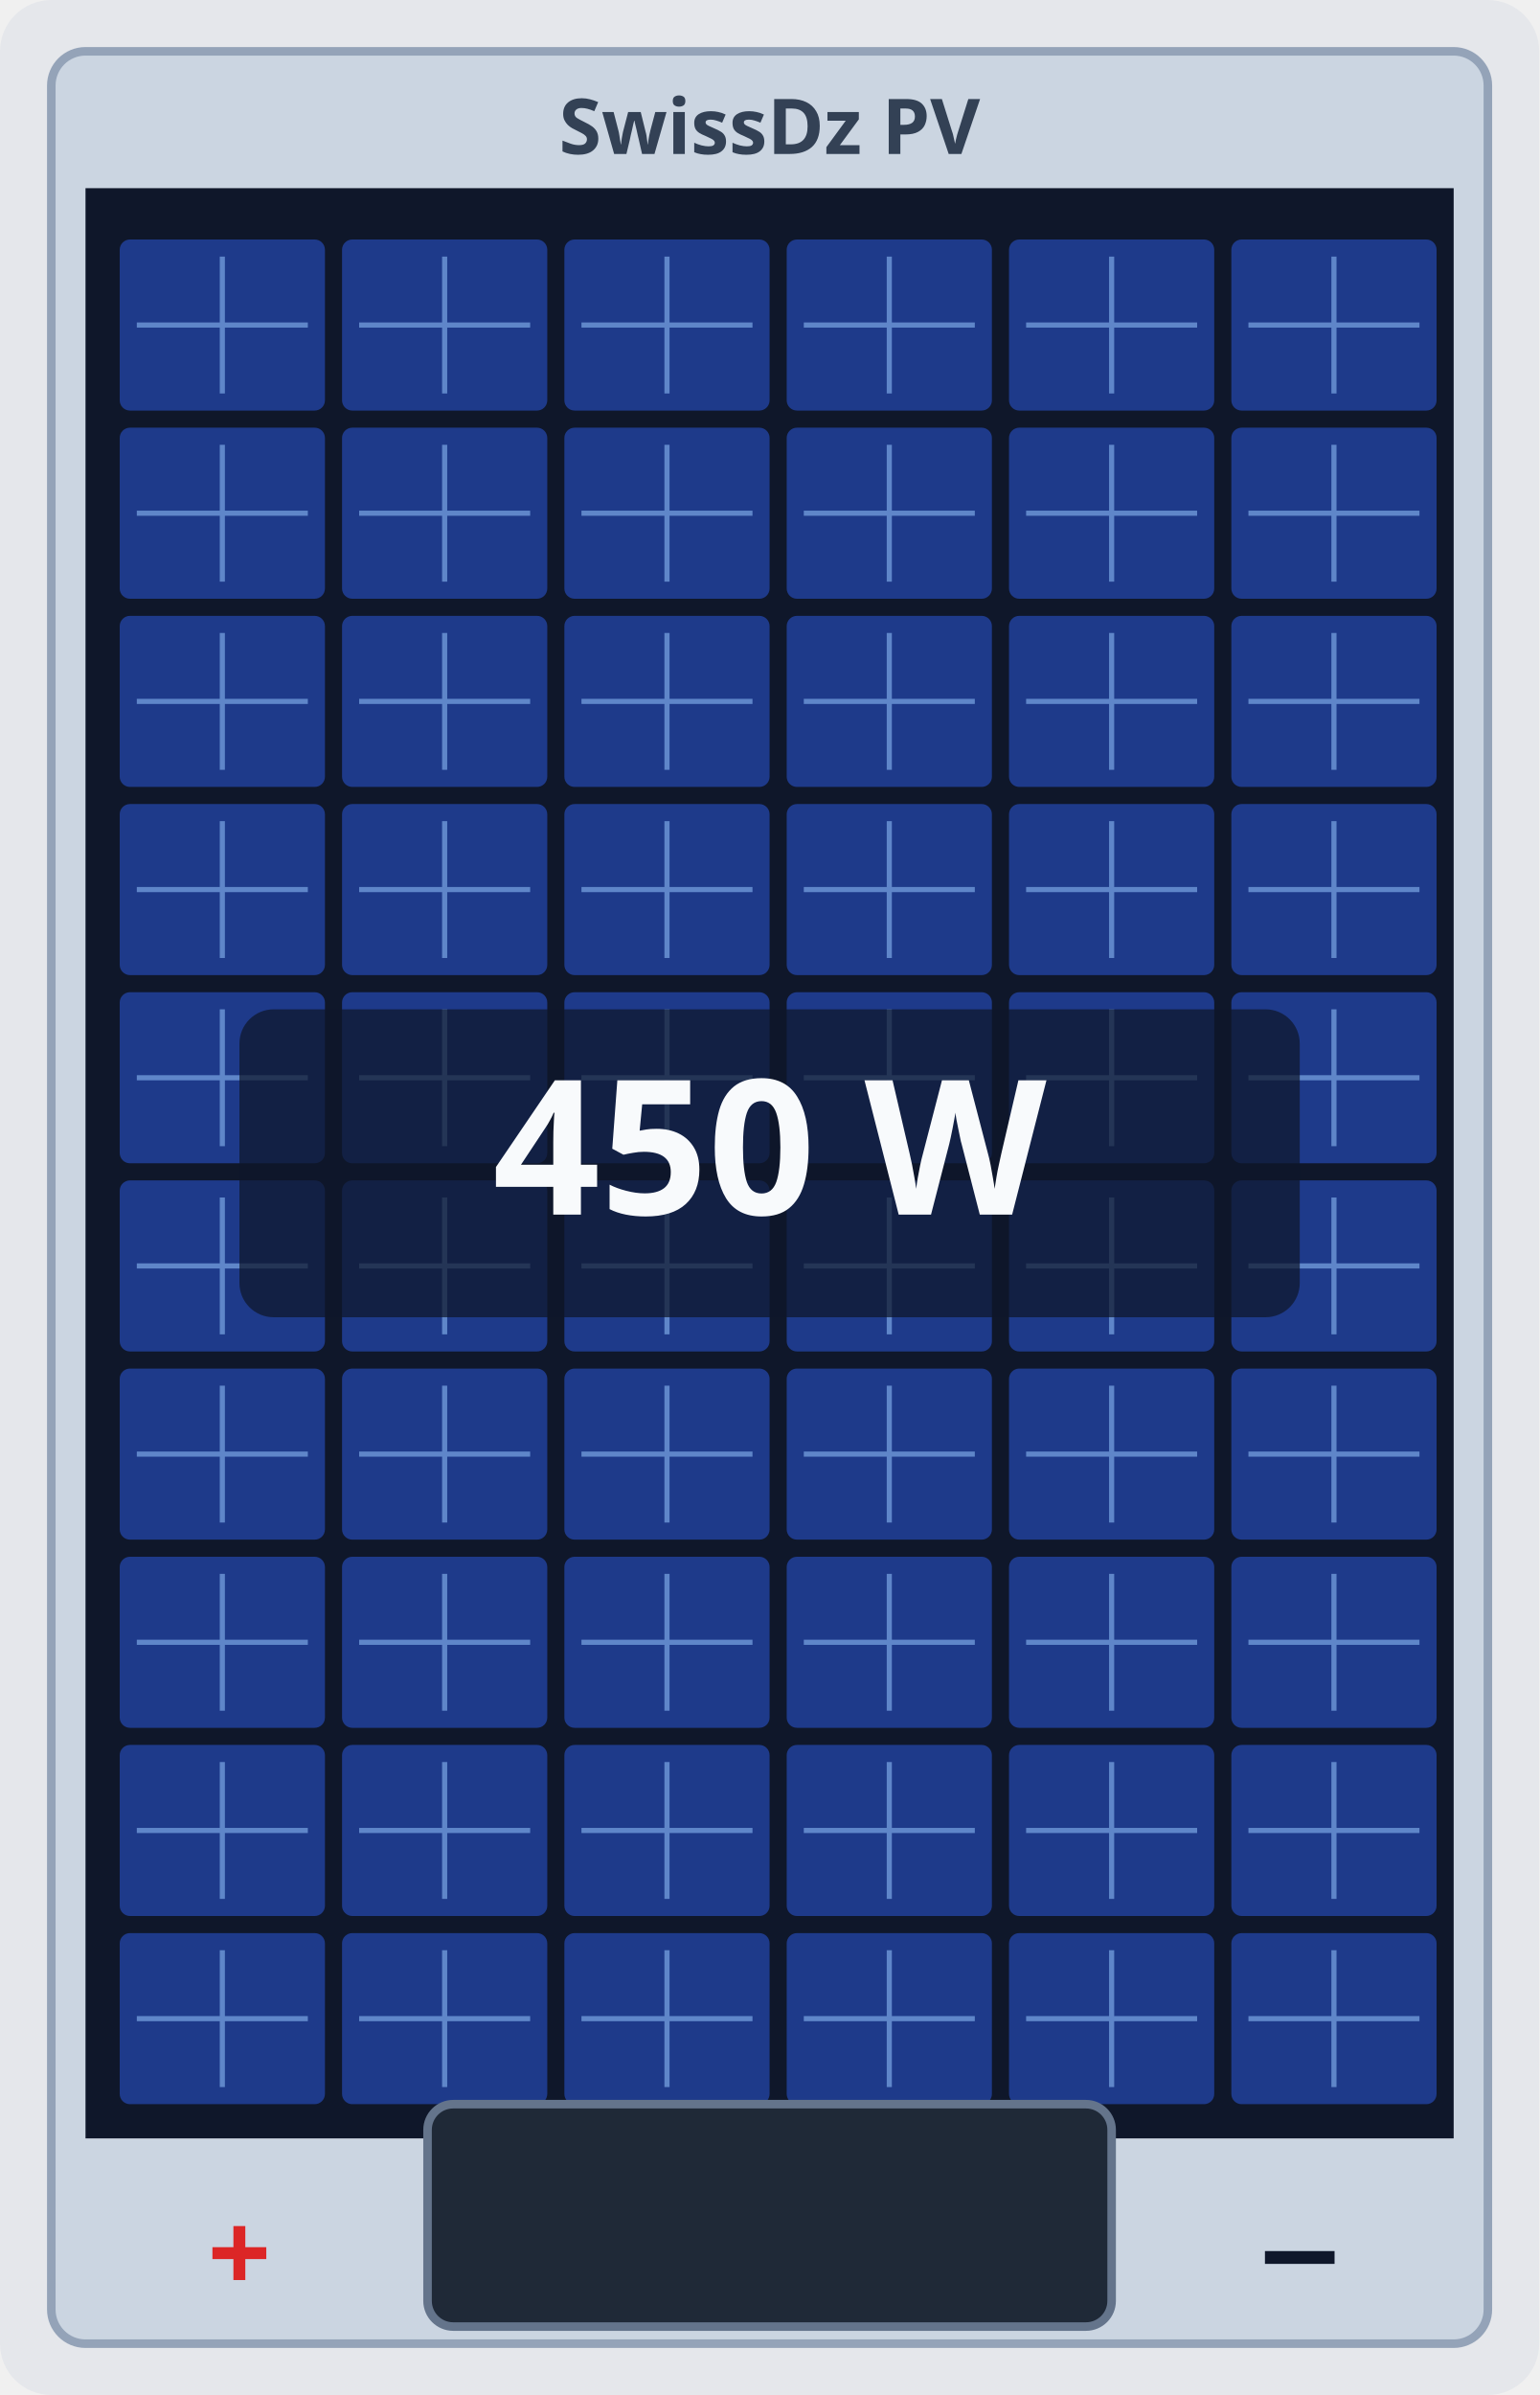
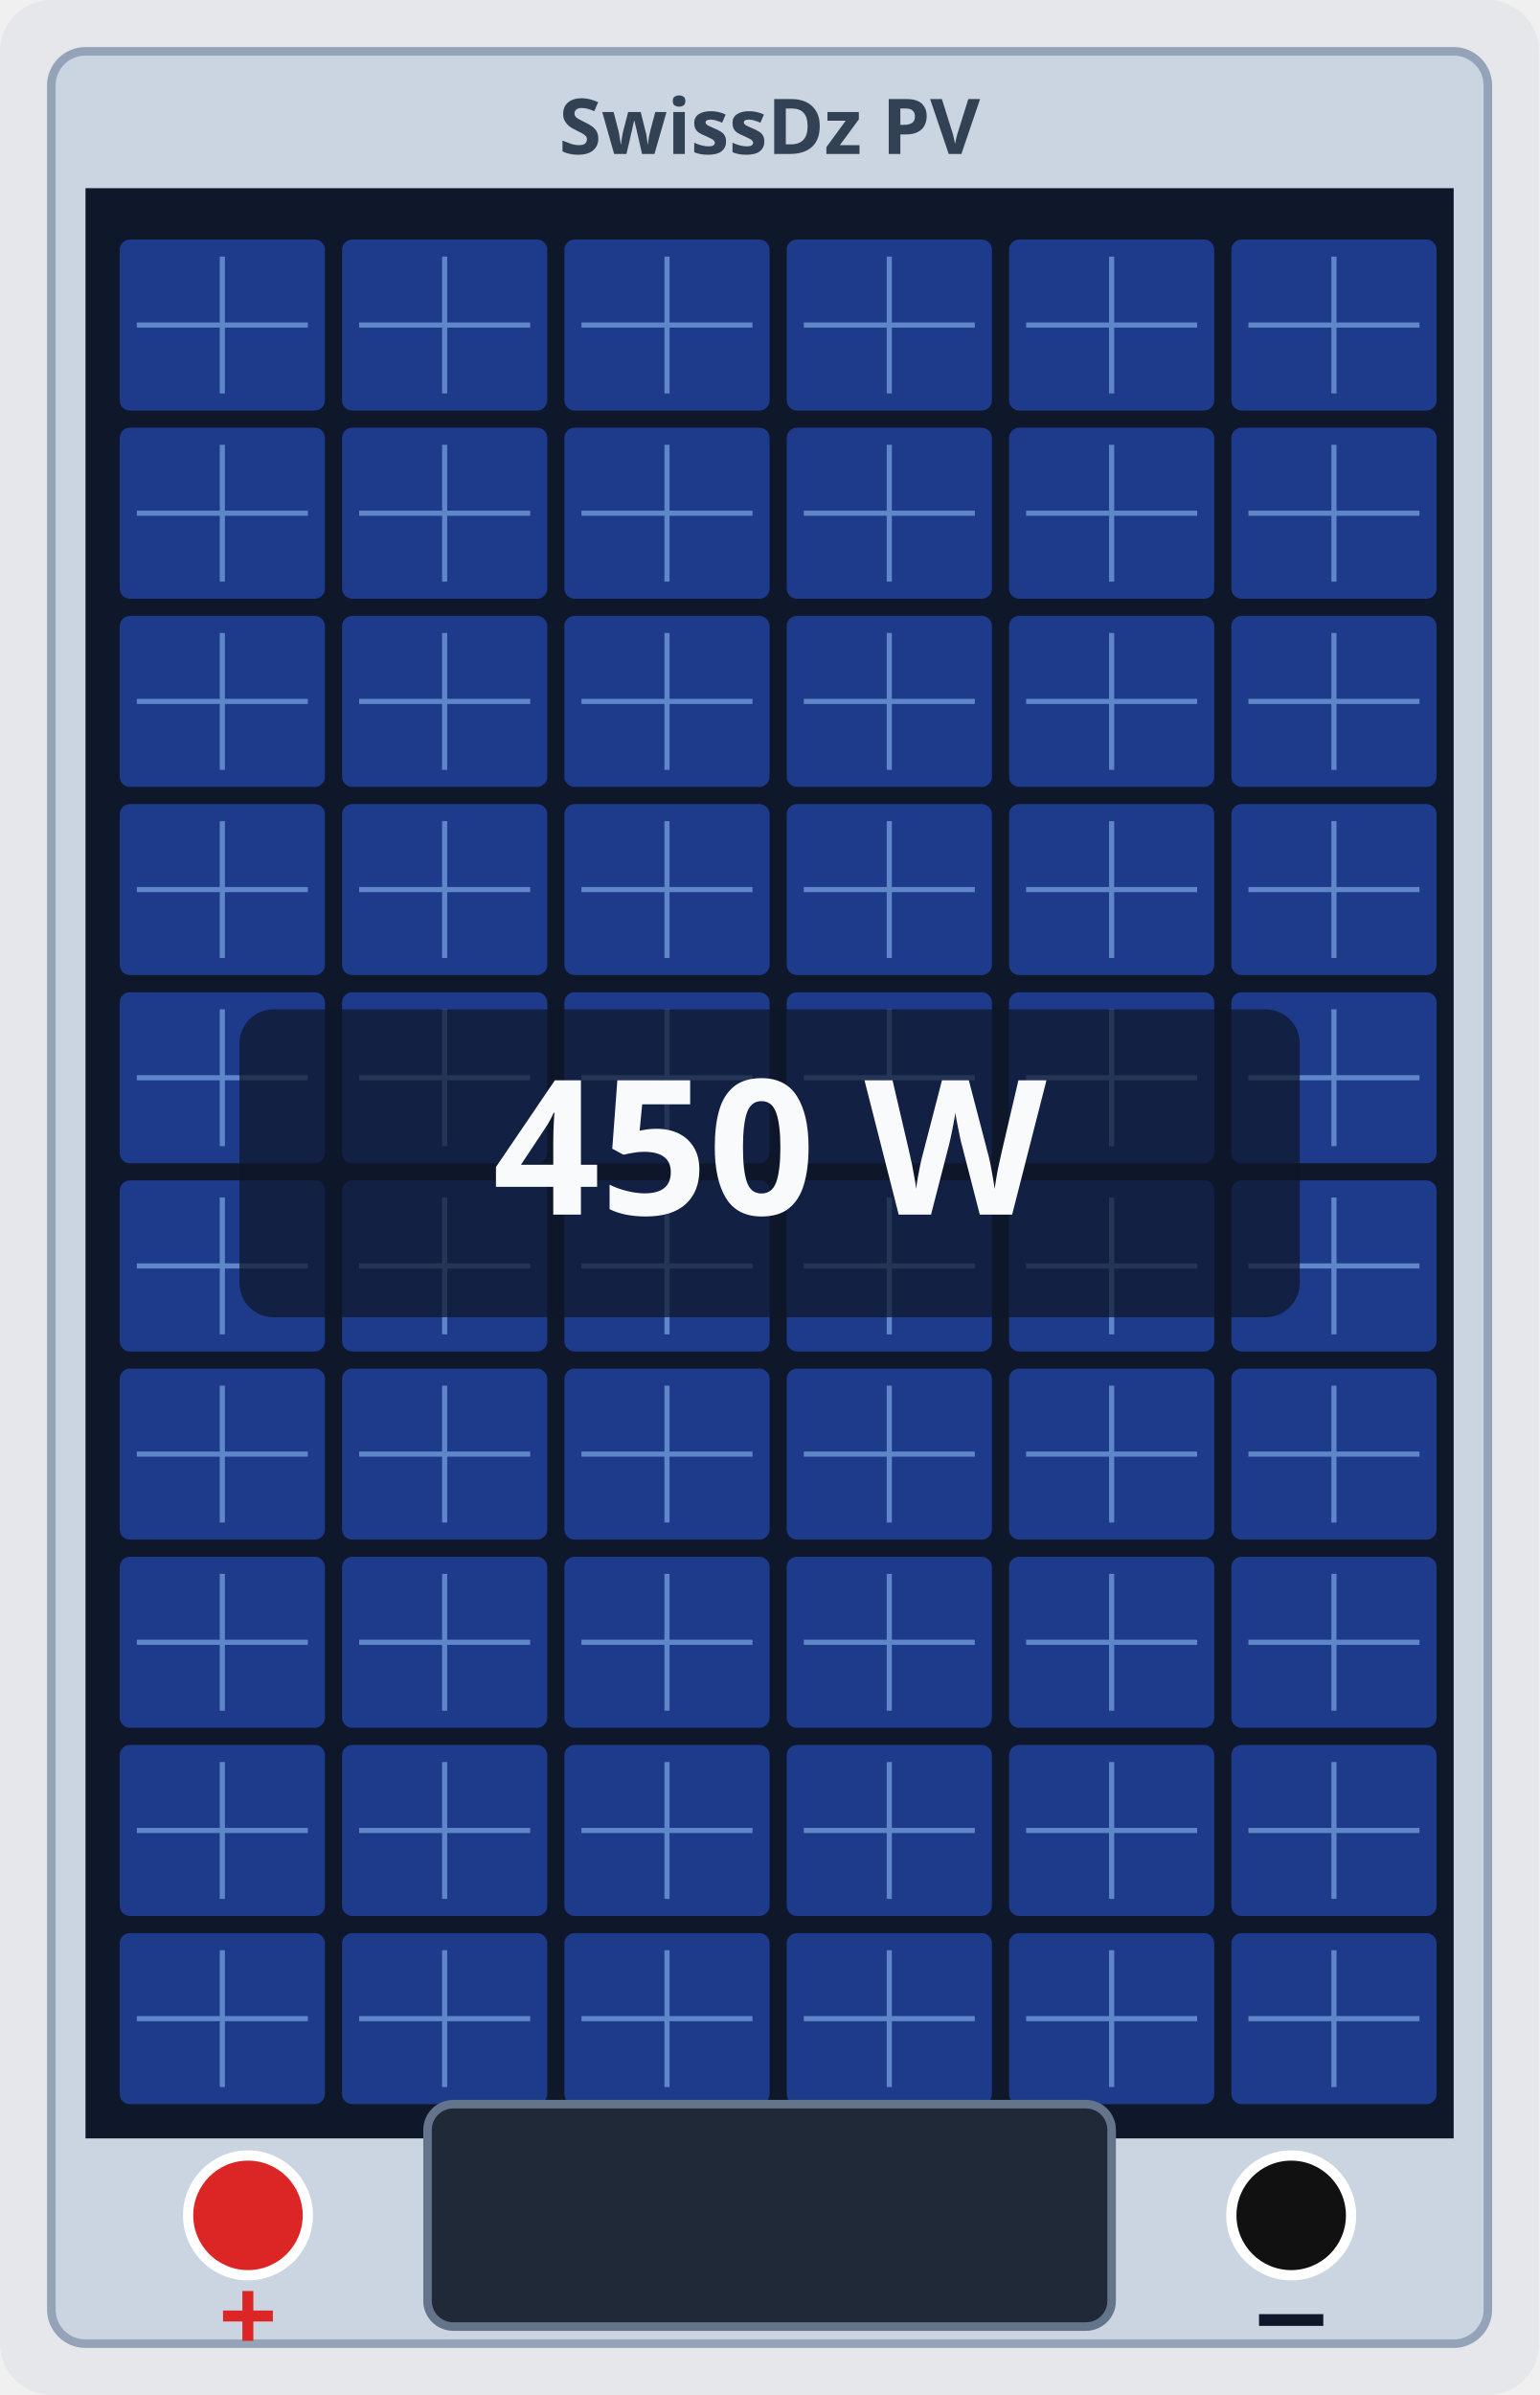
<svg xmlns="http://www.w3.org/2000/svg" viewBox="0 0 180 280">
  <rect width="180" height="280" rx="6" fill="#e5e7eb" />
  <rect x="6" y="6" width="168" height="268" rx="4" fill="#cbd5e1" stroke="#94a3b8" />
  <rect x="10" y="22" width="160" height="228" fill="#0f172a" />
  <rect x="14" y="28" width="24" height="20" rx="1.2" fill="#1e3a8a" />
  <path d="M16 38.0 H36 M26.0 30 V46" stroke="#93c5fd" stroke-width="0.6" opacity=".55" />
  <rect x="40" y="28" width="24" height="20" rx="1.2" fill="#1e3a8a" />
  <path d="M42 38.0 H62 M52.0 30 V46" stroke="#93c5fd" stroke-width="0.6" opacity=".55" />
  <rect x="66" y="28" width="24" height="20" rx="1.2" fill="#1e3a8a" />
  <path d="M68 38.0 H88 M78.0 30 V46" stroke="#93c5fd" stroke-width="0.6" opacity=".55" />
  <rect x="92" y="28" width="24" height="20" rx="1.2" fill="#1e3a8a" />
  <path d="M94 38.0 H114 M104.0 30 V46" stroke="#93c5fd" stroke-width="0.6" opacity=".55" />
  <rect x="118" y="28" width="24" height="20" rx="1.2" fill="#1e3a8a" />
  <path d="M120 38.0 H140 M130.0 30 V46" stroke="#93c5fd" stroke-width="0.6" opacity=".55" />
  <rect x="144" y="28" width="24" height="20" rx="1.2" fill="#1e3a8a" />
  <path d="M146 38.0 H166 M156.0 30 V46" stroke="#93c5fd" stroke-width="0.6" opacity=".55" />
  <rect x="14" y="50" width="24" height="20" rx="1.2" fill="#1e3a8a" />
  <path d="M16 60.0 H36 M26.0 52 V68" stroke="#93c5fd" stroke-width="0.6" opacity=".55" />
  <rect x="40" y="50" width="24" height="20" rx="1.2" fill="#1e3a8a" />
  <path d="M42 60.0 H62 M52.0 52 V68" stroke="#93c5fd" stroke-width="0.6" opacity=".55" />
  <rect x="66" y="50" width="24" height="20" rx="1.2" fill="#1e3a8a" />
  <path d="M68 60.0 H88 M78.0 52 V68" stroke="#93c5fd" stroke-width="0.6" opacity=".55" />
  <rect x="92" y="50" width="24" height="20" rx="1.2" fill="#1e3a8a" />
  <path d="M94 60.0 H114 M104.0 52 V68" stroke="#93c5fd" stroke-width="0.6" opacity=".55" />
  <rect x="118" y="50" width="24" height="20" rx="1.2" fill="#1e3a8a" />
  <path d="M120 60.0 H140 M130.0 52 V68" stroke="#93c5fd" stroke-width="0.6" opacity=".55" />
  <rect x="144" y="50" width="24" height="20" rx="1.2" fill="#1e3a8a" />
  <path d="M146 60.0 H166 M156.0 52 V68" stroke="#93c5fd" stroke-width="0.6" opacity=".55" />
  <rect x="14" y="72" width="24" height="20" rx="1.2" fill="#1e3a8a" />
  <path d="M16 82.0 H36 M26.0 74 V90" stroke="#93c5fd" stroke-width="0.6" opacity=".55" />
  <rect x="40" y="72" width="24" height="20" rx="1.2" fill="#1e3a8a" />
  <path d="M42 82.0 H62 M52.0 74 V90" stroke="#93c5fd" stroke-width="0.6" opacity=".55" />
  <rect x="66" y="72" width="24" height="20" rx="1.2" fill="#1e3a8a" />
  <path d="M68 82.0 H88 M78.0 74 V90" stroke="#93c5fd" stroke-width="0.6" opacity=".55" />
  <rect x="92" y="72" width="24" height="20" rx="1.2" fill="#1e3a8a" />
  <path d="M94 82.0 H114 M104.0 74 V90" stroke="#93c5fd" stroke-width="0.6" opacity=".55" />
  <rect x="118" y="72" width="24" height="20" rx="1.2" fill="#1e3a8a" />
  <path d="M120 82.0 H140 M130.0 74 V90" stroke="#93c5fd" stroke-width="0.6" opacity=".55" />
  <rect x="144" y="72" width="24" height="20" rx="1.2" fill="#1e3a8a" />
  <path d="M146 82.0 H166 M156.0 74 V90" stroke="#93c5fd" stroke-width="0.6" opacity=".55" />
  <rect x="14" y="94" width="24" height="20" rx="1.2" fill="#1e3a8a" />
  <path d="M16 104.0 H36 M26.0 96 V112" stroke="#93c5fd" stroke-width="0.6" opacity=".55" />
  <rect x="40" y="94" width="24" height="20" rx="1.2" fill="#1e3a8a" />
  <path d="M42 104.0 H62 M52.0 96 V112" stroke="#93c5fd" stroke-width="0.6" opacity=".55" />
  <rect x="66" y="94" width="24" height="20" rx="1.2" fill="#1e3a8a" />
  <path d="M68 104.0 H88 M78.0 96 V112" stroke="#93c5fd" stroke-width="0.6" opacity=".55" />
  <rect x="92" y="94" width="24" height="20" rx="1.2" fill="#1e3a8a" />
  <path d="M94 104.0 H114 M104.0 96 V112" stroke="#93c5fd" stroke-width="0.6" opacity=".55" />
  <rect x="118" y="94" width="24" height="20" rx="1.2" fill="#1e3a8a" />
  <path d="M120 104.0 H140 M130.0 96 V112" stroke="#93c5fd" stroke-width="0.6" opacity=".55" />
  <rect x="144" y="94" width="24" height="20" rx="1.2" fill="#1e3a8a" />
  <path d="M146 104.0 H166 M156.0 96 V112" stroke="#93c5fd" stroke-width="0.6" opacity=".55" />
  <rect x="14" y="116" width="24" height="20" rx="1.2" fill="#1e3a8a" />
  <path d="M16 126.0 H36 M26.0 118 V134" stroke="#93c5fd" stroke-width="0.6" opacity=".55" />
  <rect x="40" y="116" width="24" height="20" rx="1.2" fill="#1e3a8a" />
  <path d="M42 126.0 H62 M52.0 118 V134" stroke="#93c5fd" stroke-width="0.6" opacity=".55" />
  <rect x="66" y="116" width="24" height="20" rx="1.2" fill="#1e3a8a" />
  <path d="M68 126.0 H88 M78.0 118 V134" stroke="#93c5fd" stroke-width="0.6" opacity=".55" />
  <rect x="92" y="116" width="24" height="20" rx="1.2" fill="#1e3a8a" />
  <path d="M94 126.0 H114 M104.0 118 V134" stroke="#93c5fd" stroke-width="0.6" opacity=".55" />
  <rect x="118" y="116" width="24" height="20" rx="1.2" fill="#1e3a8a" />
  <path d="M120 126.0 H140 M130.0 118 V134" stroke="#93c5fd" stroke-width="0.6" opacity=".55" />
  <rect x="144" y="116" width="24" height="20" rx="1.2" fill="#1e3a8a" />
  <path d="M146 126.0 H166 M156.0 118 V134" stroke="#93c5fd" stroke-width="0.6" opacity=".55" />
  <rect x="14" y="138" width="24" height="20" rx="1.2" fill="#1e3a8a" />
  <path d="M16 148.0 H36 M26.0 140 V156" stroke="#93c5fd" stroke-width="0.6" opacity=".55" />
  <rect x="40" y="138" width="24" height="20" rx="1.2" fill="#1e3a8a" />
  <path d="M42 148.0 H62 M52.0 140 V156" stroke="#93c5fd" stroke-width="0.6" opacity=".55" />
  <rect x="66" y="138" width="24" height="20" rx="1.2" fill="#1e3a8a" />
  <path d="M68 148.0 H88 M78.0 140 V156" stroke="#93c5fd" stroke-width="0.6" opacity=".55" />
  <rect x="92" y="138" width="24" height="20" rx="1.2" fill="#1e3a8a" />
  <path d="M94 148.0 H114 M104.0 140 V156" stroke="#93c5fd" stroke-width="0.6" opacity=".55" />
  <rect x="118" y="138" width="24" height="20" rx="1.2" fill="#1e3a8a" />
  <path d="M120 148.0 H140 M130.0 140 V156" stroke="#93c5fd" stroke-width="0.6" opacity=".55" />
  <rect x="144" y="138" width="24" height="20" rx="1.2" fill="#1e3a8a" />
  <path d="M146 148.0 H166 M156.0 140 V156" stroke="#93c5fd" stroke-width="0.6" opacity=".55" />
  <rect x="14" y="160" width="24" height="20" rx="1.2" fill="#1e3a8a" />
  <path d="M16 170.0 H36 M26.0 162 V178" stroke="#93c5fd" stroke-width="0.6" opacity=".55" />
  <rect x="40" y="160" width="24" height="20" rx="1.2" fill="#1e3a8a" />
  <path d="M42 170.0 H62 M52.0 162 V178" stroke="#93c5fd" stroke-width="0.6" opacity=".55" />
  <rect x="66" y="160" width="24" height="20" rx="1.2" fill="#1e3a8a" />
  <path d="M68 170.0 H88 M78.0 162 V178" stroke="#93c5fd" stroke-width="0.6" opacity=".55" />
  <rect x="92" y="160" width="24" height="20" rx="1.2" fill="#1e3a8a" />
  <path d="M94 170.0 H114 M104.0 162 V178" stroke="#93c5fd" stroke-width="0.6" opacity=".55" />
  <rect x="118" y="160" width="24" height="20" rx="1.2" fill="#1e3a8a" />
  <path d="M120 170.0 H140 M130.0 162 V178" stroke="#93c5fd" stroke-width="0.6" opacity=".55" />
  <rect x="144" y="160" width="24" height="20" rx="1.2" fill="#1e3a8a" />
  <path d="M146 170.0 H166 M156.0 162 V178" stroke="#93c5fd" stroke-width="0.6" opacity=".55" />
  <rect x="14" y="182" width="24" height="20" rx="1.2" fill="#1e3a8a" />
  <path d="M16 192.0 H36 M26.0 184 V200" stroke="#93c5fd" stroke-width="0.6" opacity=".55" />
  <rect x="40" y="182" width="24" height="20" rx="1.2" fill="#1e3a8a" />
  <path d="M42 192.0 H62 M52.0 184 V200" stroke="#93c5fd" stroke-width="0.6" opacity=".55" />
  <rect x="66" y="182" width="24" height="20" rx="1.2" fill="#1e3a8a" />
  <path d="M68 192.0 H88 M78.0 184 V200" stroke="#93c5fd" stroke-width="0.6" opacity=".55" />
  <rect x="92" y="182" width="24" height="20" rx="1.2" fill="#1e3a8a" />
  <path d="M94 192.0 H114 M104.0 184 V200" stroke="#93c5fd" stroke-width="0.6" opacity=".55" />
  <rect x="118" y="182" width="24" height="20" rx="1.2" fill="#1e3a8a" />
  <path d="M120 192.0 H140 M130.0 184 V200" stroke="#93c5fd" stroke-width="0.6" opacity=".55" />
  <rect x="144" y="182" width="24" height="20" rx="1.2" fill="#1e3a8a" />
  <path d="M146 192.0 H166 M156.0 184 V200" stroke="#93c5fd" stroke-width="0.6" opacity=".55" />
  <rect x="14" y="204" width="24" height="20" rx="1.2" fill="#1e3a8a" />
  <path d="M16 214.0 H36 M26.0 206 V222" stroke="#93c5fd" stroke-width="0.6" opacity=".55" />
  <rect x="40" y="204" width="24" height="20" rx="1.2" fill="#1e3a8a" />
  <path d="M42 214.0 H62 M52.0 206 V222" stroke="#93c5fd" stroke-width="0.6" opacity=".55" />
  <rect x="66" y="204" width="24" height="20" rx="1.2" fill="#1e3a8a" />
  <path d="M68 214.0 H88 M78.0 206 V222" stroke="#93c5fd" stroke-width="0.6" opacity=".55" />
  <rect x="92" y="204" width="24" height="20" rx="1.2" fill="#1e3a8a" />
  <path d="M94 214.0 H114 M104.0 206 V222" stroke="#93c5fd" stroke-width="0.6" opacity=".55" />
  <rect x="118" y="204" width="24" height="20" rx="1.2" fill="#1e3a8a" />
  <path d="M120 214.0 H140 M130.0 206 V222" stroke="#93c5fd" stroke-width="0.6" opacity=".55" />
  <rect x="144" y="204" width="24" height="20" rx="1.2" fill="#1e3a8a" />
  <path d="M146 214.0 H166 M156.0 206 V222" stroke="#93c5fd" stroke-width="0.6" opacity=".55" />
  <rect x="14" y="226" width="24" height="20" rx="1.2" fill="#1e3a8a" />
  <path d="M16 236.0 H36 M26.0 228 V244" stroke="#93c5fd" stroke-width="0.6" opacity=".55" />
  <rect x="40" y="226" width="24" height="20" rx="1.2" fill="#1e3a8a" />
  <path d="M42 236.0 H62 M52.0 228 V244" stroke="#93c5fd" stroke-width="0.6" opacity=".55" />
  <rect x="66" y="226" width="24" height="20" rx="1.2" fill="#1e3a8a" />
  <path d="M68 236.0 H88 M78.0 228 V244" stroke="#93c5fd" stroke-width="0.6" opacity=".55" />
  <rect x="92" y="226" width="24" height="20" rx="1.2" fill="#1e3a8a" />
  <path d="M94 236.0 H114 M104.0 228 V244" stroke="#93c5fd" stroke-width="0.6" opacity=".55" />
  <rect x="118" y="226" width="24" height="20" rx="1.2" fill="#1e3a8a" />
  <path d="M120 236.0 H140 M130.0 228 V244" stroke="#93c5fd" stroke-width="0.6" opacity=".55" />
  <rect x="144" y="226" width="24" height="20" rx="1.2" fill="#1e3a8a" />
  <path d="M146 236.0 H166 M156.0 228 V244" stroke="#93c5fd" stroke-width="0.6" opacity=".55" />
  <g id="pv-polarity-terminals">
    <rect x="50" y="246" width="80" height="26" rx="3" fill="#1f2937" stroke="#64748b" />
+     <circle cx="29" cy="259" r="7" fill="#dc2626" stroke="#fff" stroke-width="1.2" />
+     <circle cx="151" cy="259" r="7" fill="#111" stroke="#fff" stroke-width="1.2" />
  </g>
  <g id="pv-polarity-edge">
-     <text x="28" y="268" text-anchor="middle" font-family="system-ui,sans-serif" font-size="13" font-weight="800" fill="#dc2626">+</text>
-     <text x="152" y="268" text-anchor="middle" font-family="system-ui,sans-serif" font-size="13" font-weight="800" fill="#0f172a">−</text>
+     <text x="29" y="275" text-anchor="middle" font-family="system-ui,sans-serif" font-size="12" font-weight="800" fill="#dc2626">+</text>
+     <text x="151" y="275" text-anchor="middle" font-family="system-ui,sans-serif" font-size="12" font-weight="800" fill="#0f172a">−</text>
  </g>
  <rect x="28" y="118" width="124" height="36" rx="4" fill="#0f172a" fill-opacity=".72" />
  <text x="90" y="142" text-anchor="middle" font-family="system-ui,sans-serif" font-size="22" font-weight="800" fill="#f8fafc">450 W</text>
  <text x="90" y="18" text-anchor="middle" font-family="system-ui,sans-serif" font-size="9" font-weight="700" fill="#334155">SwissDz PV</text>
</svg>
